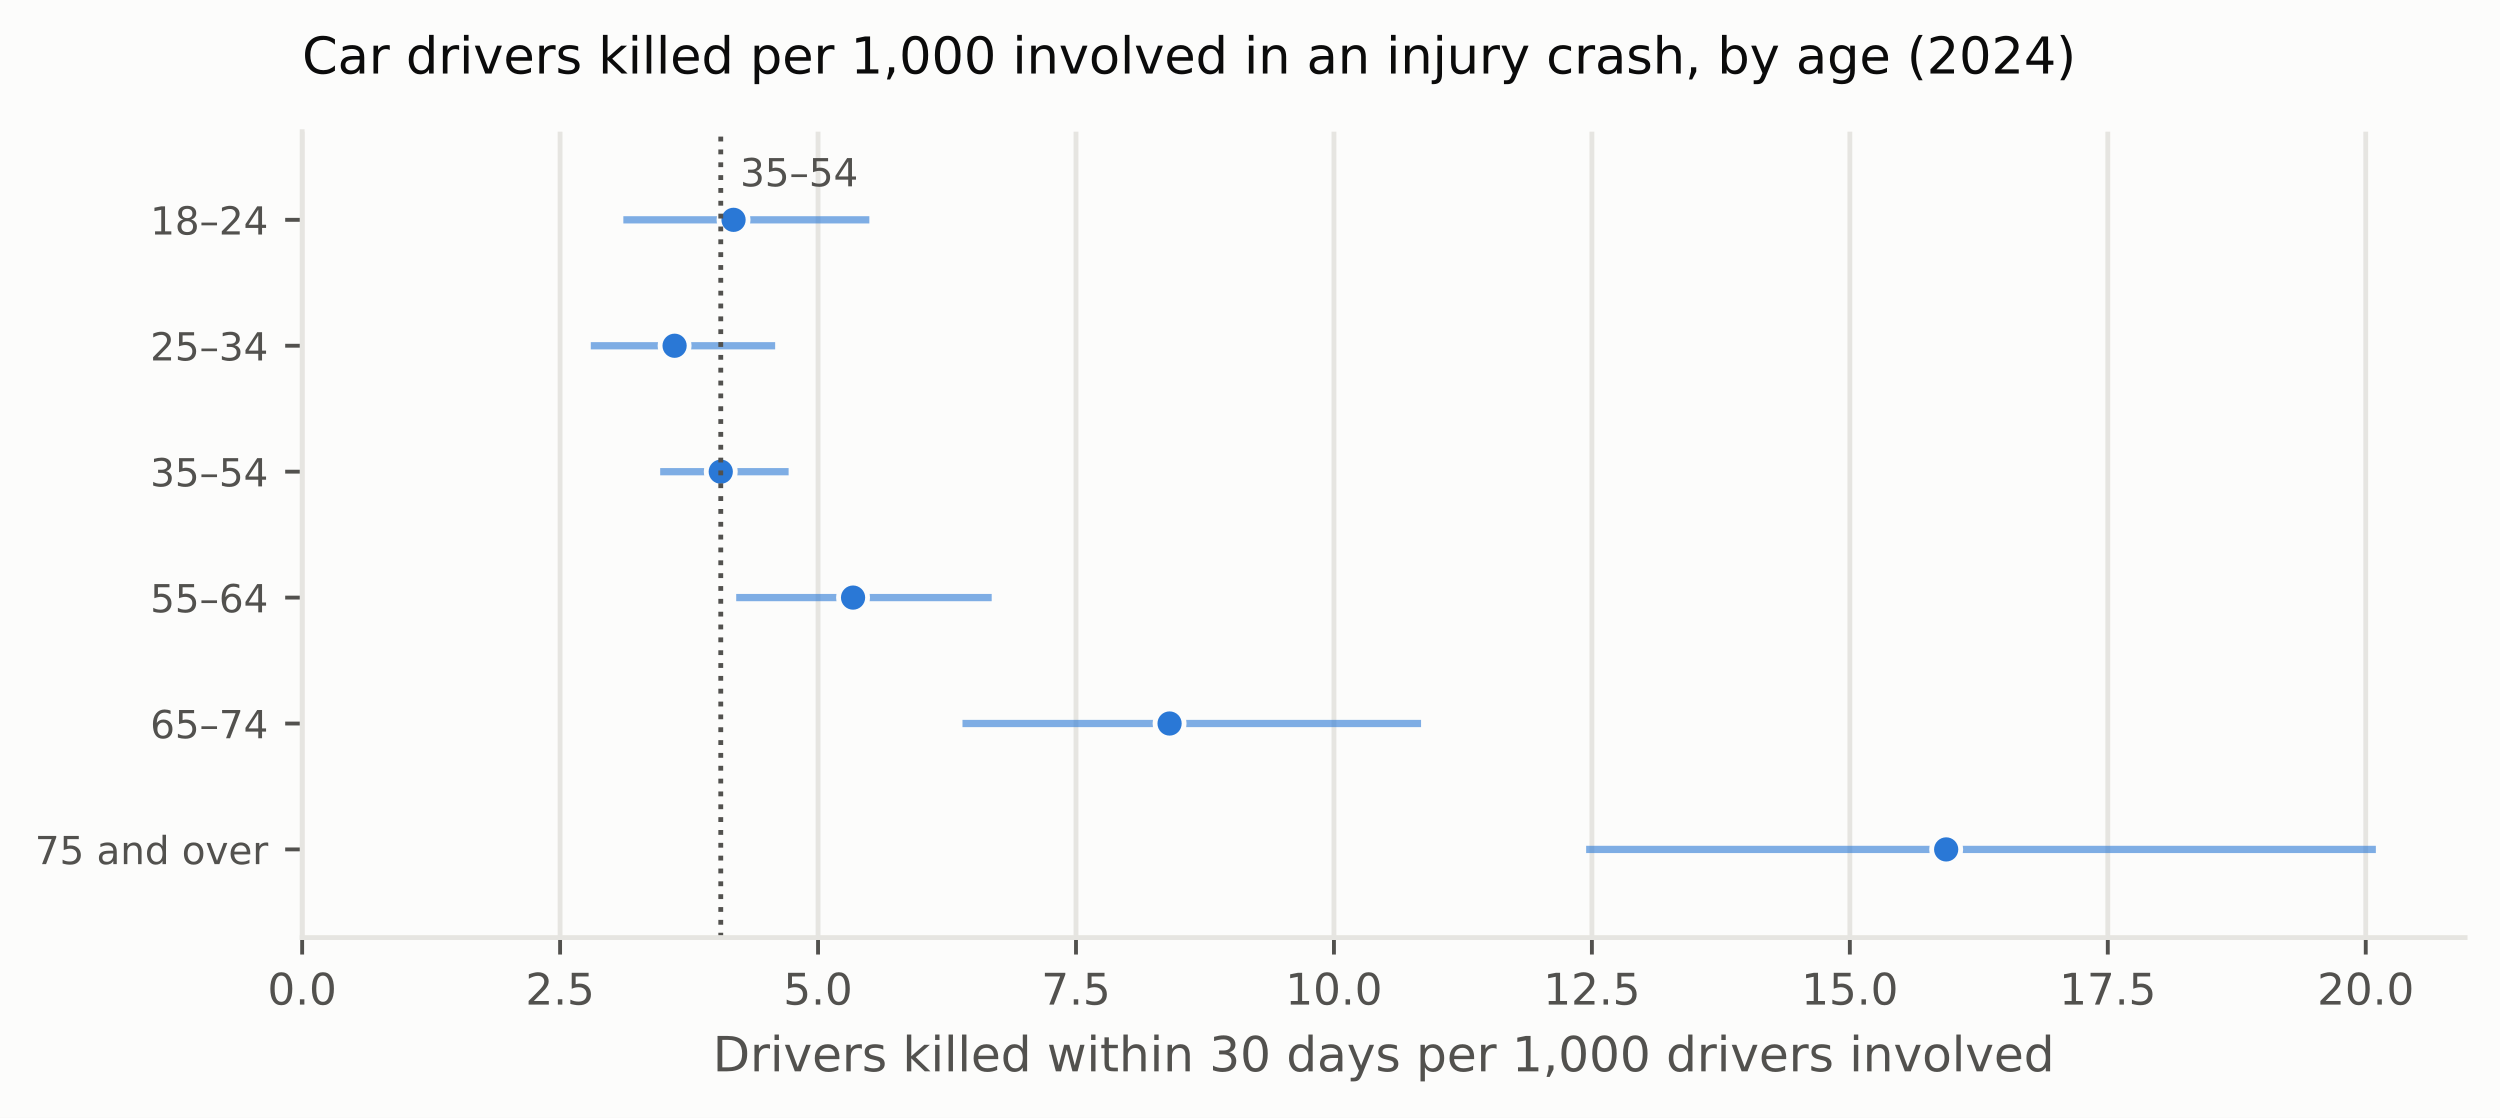
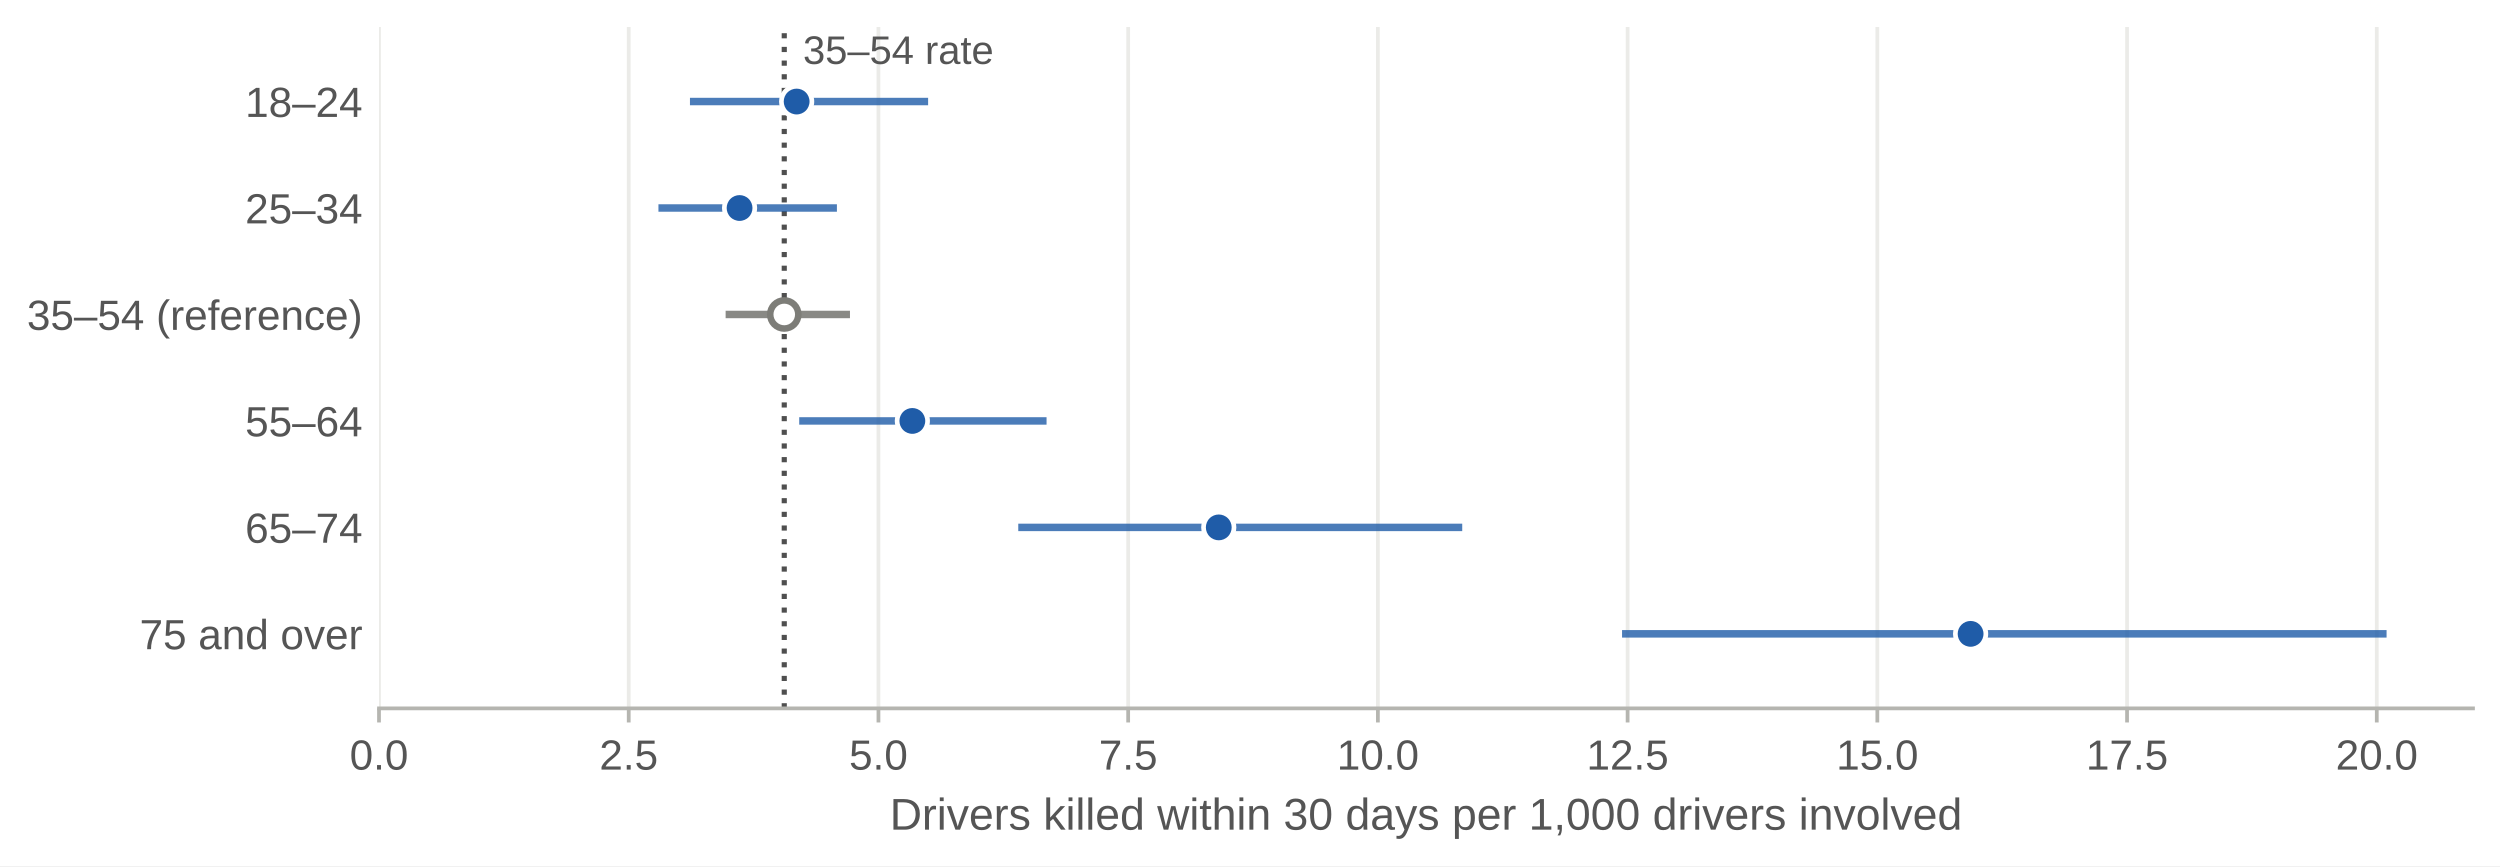
- <svg xmlns="http://www.w3.org/2000/svg" xmlns:xlink="http://www.w3.org/1999/xlink" width="515.957pt" height="230.699pt" viewBox="0 0 515.957 230.699" version="1.1">
+ <svg xmlns="http://www.w3.org/2000/svg" xmlns:xlink="http://www.w3.org/1999/xlink" width="532.956pt" height="184.635pt" viewBox="0 0 532.956 184.635" version="1.1">
  <defs>
    <style type="text/css">*{stroke-linejoin: round; stroke-linecap: butt}</style>
  </defs>
  <g id="figure_1">
    <g id="patch_1">
-       <path d="M 0 230.699  L 515.957 230.699  L 515.957 0  L 0 0  z " style="fill: #fcfcfb" />
+       <path d="M 0 184.635  L 532.956 184.635  L 532.956 0  L 0 0  z " style="fill: #ffffff" />
    </g>
    <g id="axes_1">
      <g id="patch_2">
-         <path d="M 62.358 193.498  L 508.757 193.498  L 508.757 27.178  L 62.358 27.178  z " style="fill: #fcfcfb" />
+         <path d="M 80.796 151.013  L 527.196 151.013  L 527.196 5.76  L 80.796 5.76  z " style="fill: #ffffff" />
      </g>
      <g id="matplotlib.axis_1">
        <g id="xtick_1">
          <g id="line2d_1">
-             <path d="M 62.358 193.498  L 62.358 27.178  " clip-path="url(#p1bc7594c0a)" style="fill: none; stroke: #e6e5e1; stroke-linecap: round" />
+             <path d="M 80.796 151.013  L 80.796 5.76  " clip-path="url(#p49c337d120)" style="fill: none; stroke: #ebebe8; stroke-width: 0.8; stroke-linecap: round" />
          </g>
          <g id="line2d_2">
            <defs>
-               <path id="m3a9c350e79" d="M 0 0  L 0 3.5  " style="stroke: #52514e; stroke-width: 0.8" />
+               <path id="md614d822b1" d="M 0 0  L 0 3  " style="stroke: #b5b5b0; stroke-width: 0.8" />
            </defs>
            <g>
-               <use xlink:href="#m3a9c350e79" x="62.358" y="193.498" style="fill: #52514e; stroke: #52514e; stroke-width: 0.8" />
+               <use xlink:href="#md614d822b1" x="80.796" y="151.013" style="fill: #b5b5b0; stroke: #b5b5b0; stroke-width: 0.8" />
            </g>
          </g>
          <g id="text_1">
-             <text style="font-size: 9px; font-family: 'DejaVu Sans', 'Bitstream Vera Sans', 'Computer Modern Sans Serif', 'Lucida Grande', 'Verdana', 'Geneva', 'Lucid', 'Arial', 'Helvetica', 'Avant Garde', sans-serif; text-anchor: middle; fill: #52514e" x="62.358" y="207.336" transform="rotate(-0 62.3575 207.3363)">0.0</text>
+             <text style="font-size: 9px; font-family: 'Arial', 'Liberation Sans', 'Helvetica', 'DejaVu Sans', sans-serif; text-anchor: middle; fill: #555555" x="80.796" y="164.065" transform="rotate(-0 80.79594 164.065)">0.0</text>
          </g>
        </g>
        <g id="xtick_2">
          <g id="line2d_3">
-             <path d="M 115.594 193.498  L 115.594 27.178  " clip-path="url(#p1bc7594c0a)" style="fill: none; stroke: #e6e5e1; stroke-linecap: round" />
+             <path d="M 134.032 151.013  L 134.032 5.76  " clip-path="url(#p49c337d120)" style="fill: none; stroke: #ebebe8; stroke-width: 0.8; stroke-linecap: round" />
          </g>
          <g id="line2d_4">
            <g>
-               <use xlink:href="#m3a9c350e79" x="115.594" y="193.498" style="fill: #52514e; stroke: #52514e; stroke-width: 0.8" />
+               <use xlink:href="#md614d822b1" x="134.032" y="151.013" style="fill: #b5b5b0; stroke: #b5b5b0; stroke-width: 0.8" />
            </g>
          </g>
          <g id="text_2">
-             <text style="font-size: 9px; font-family: 'DejaVu Sans', 'Bitstream Vera Sans', 'Computer Modern Sans Serif', 'Lucida Grande', 'Verdana', 'Geneva', 'Lucid', 'Arial', 'Helvetica', 'Avant Garde', sans-serif; text-anchor: middle; fill: #52514e" x="115.594" y="207.336" transform="rotate(-0 115.594 207.3363)">2.5</text>
+             <text style="font-size: 9px; font-family: 'Arial', 'Liberation Sans', 'Helvetica', 'DejaVu Sans', sans-serif; text-anchor: middle; fill: #555555" x="134.032" y="164.065" transform="rotate(-0 134.0324 164.065)">2.5</text>
          </g>
        </g>
        <g id="xtick_3">
          <g id="line2d_5">
-             <path d="M 168.83 193.498  L 168.83 27.178  " clip-path="url(#p1bc7594c0a)" style="fill: none; stroke: #e6e5e1; stroke-linecap: round" />
+             <path d="M 187.269 151.013  L 187.269 5.76  " clip-path="url(#p49c337d120)" style="fill: none; stroke: #ebebe8; stroke-width: 0.8; stroke-linecap: round" />
          </g>
          <g id="line2d_6">
            <g>
-               <use xlink:href="#m3a9c350e79" x="168.83" y="193.498" style="fill: #52514e; stroke: #52514e; stroke-width: 0.8" />
+               <use xlink:href="#md614d822b1" x="187.269" y="151.013" style="fill: #b5b5b0; stroke: #b5b5b0; stroke-width: 0.8" />
            </g>
          </g>
          <g id="text_3">
-             <text style="font-size: 9px; font-family: 'DejaVu Sans', 'Bitstream Vera Sans', 'Computer Modern Sans Serif', 'Lucida Grande', 'Verdana', 'Geneva', 'Lucid', 'Arial', 'Helvetica', 'Avant Garde', sans-serif; text-anchor: middle; fill: #52514e" x="168.83" y="207.336" transform="rotate(-0 168.8305 207.3363)">5.0</text>
+             <text style="font-size: 9px; font-family: 'Arial', 'Liberation Sans', 'Helvetica', 'DejaVu Sans', sans-serif; text-anchor: middle; fill: #555555" x="187.269" y="164.065" transform="rotate(-0 187.2689 164.065)">5.0</text>
          </g>
        </g>
        <g id="xtick_4">
          <g id="line2d_7">
-             <path d="M 222.067 193.498  L 222.067 27.178  " clip-path="url(#p1bc7594c0a)" style="fill: none; stroke: #e6e5e1; stroke-linecap: round" />
+             <path d="M 240.505 151.013  L 240.505 5.76  " clip-path="url(#p49c337d120)" style="fill: none; stroke: #ebebe8; stroke-width: 0.8; stroke-linecap: round" />
          </g>
          <g id="line2d_8">
            <g>
-               <use xlink:href="#m3a9c350e79" x="222.067" y="193.498" style="fill: #52514e; stroke: #52514e; stroke-width: 0.8" />
+               <use xlink:href="#md614d822b1" x="240.505" y="151.013" style="fill: #b5b5b0; stroke: #b5b5b0; stroke-width: 0.8" />
            </g>
          </g>
          <g id="text_4">
-             <text style="font-size: 9px; font-family: 'DejaVu Sans', 'Bitstream Vera Sans', 'Computer Modern Sans Serif', 'Lucida Grande', 'Verdana', 'Geneva', 'Lucid', 'Arial', 'Helvetica', 'Avant Garde', sans-serif; text-anchor: middle; fill: #52514e" x="222.067" y="207.336" transform="rotate(-0 222.067 207.3363)">7.5</text>
+             <text style="font-size: 9px; font-family: 'Arial', 'Liberation Sans', 'Helvetica', 'DejaVu Sans', sans-serif; text-anchor: middle; fill: #555555" x="240.505" y="164.065" transform="rotate(-0 240.5054 164.065)">7.5</text>
          </g>
        </g>
        <g id="xtick_5">
          <g id="line2d_9">
-             <path d="M 275.303 193.498  L 275.303 27.178  " clip-path="url(#p1bc7594c0a)" style="fill: none; stroke: #e6e5e1; stroke-linecap: round" />
+             <path d="M 293.742 151.013  L 293.742 5.76  " clip-path="url(#p49c337d120)" style="fill: none; stroke: #ebebe8; stroke-width: 0.8; stroke-linecap: round" />
          </g>
          <g id="line2d_10">
            <g>
-               <use xlink:href="#m3a9c350e79" x="275.303" y="193.498" style="fill: #52514e; stroke: #52514e; stroke-width: 0.8" />
+               <use xlink:href="#md614d822b1" x="293.742" y="151.013" style="fill: #b5b5b0; stroke: #b5b5b0; stroke-width: 0.8" />
            </g>
          </g>
          <g id="text_5">
-             <text style="font-size: 9px; font-family: 'DejaVu Sans', 'Bitstream Vera Sans', 'Computer Modern Sans Serif', 'Lucida Grande', 'Verdana', 'Geneva', 'Lucid', 'Arial', 'Helvetica', 'Avant Garde', sans-serif; text-anchor: middle; fill: #52514e" x="275.303" y="207.336" transform="rotate(-0 275.3035 207.3363)">10.0</text>
+             <text style="font-size: 9px; font-family: 'Arial', 'Liberation Sans', 'Helvetica', 'DejaVu Sans', sans-serif; text-anchor: middle; fill: #555555" x="293.742" y="164.065" transform="rotate(-0 293.7419 164.065)">10.0</text>
          </g>
        </g>
        <g id="xtick_6">
          <g id="line2d_11">
-             <path d="M 328.54 193.498  L 328.54 27.178  " clip-path="url(#p1bc7594c0a)" style="fill: none; stroke: #e6e5e1; stroke-linecap: round" />
+             <path d="M 346.978 151.013  L 346.978 5.76  " clip-path="url(#p49c337d120)" style="fill: none; stroke: #ebebe8; stroke-width: 0.8; stroke-linecap: round" />
          </g>
          <g id="line2d_12">
            <g>
-               <use xlink:href="#m3a9c350e79" x="328.54" y="193.498" style="fill: #52514e; stroke: #52514e; stroke-width: 0.8" />
+               <use xlink:href="#md614d822b1" x="346.978" y="151.013" style="fill: #b5b5b0; stroke: #b5b5b0; stroke-width: 0.8" />
            </g>
          </g>
          <g id="text_6">
-             <text style="font-size: 9px; font-family: 'DejaVu Sans', 'Bitstream Vera Sans', 'Computer Modern Sans Serif', 'Lucida Grande', 'Verdana', 'Geneva', 'Lucid', 'Arial', 'Helvetica', 'Avant Garde', sans-serif; text-anchor: middle; fill: #52514e" x="328.54" y="207.336" transform="rotate(-0 328.54 207.3363)">12.5</text>
+             <text style="font-size: 9px; font-family: 'Arial', 'Liberation Sans', 'Helvetica', 'DejaVu Sans', sans-serif; text-anchor: middle; fill: #555555" x="346.978" y="164.065" transform="rotate(-0 346.9784 164.065)">12.5</text>
          </g>
        </g>
        <g id="xtick_7">
          <g id="line2d_13">
-             <path d="M 381.776 193.498  L 381.776 27.178  " clip-path="url(#p1bc7594c0a)" style="fill: none; stroke: #e6e5e1; stroke-linecap: round" />
+             <path d="M 400.215 151.013  L 400.215 5.76  " clip-path="url(#p49c337d120)" style="fill: none; stroke: #ebebe8; stroke-width: 0.8; stroke-linecap: round" />
          </g>
          <g id="line2d_14">
            <g>
-               <use xlink:href="#m3a9c350e79" x="381.776" y="193.498" style="fill: #52514e; stroke: #52514e; stroke-width: 0.8" />
+               <use xlink:href="#md614d822b1" x="400.215" y="151.013" style="fill: #b5b5b0; stroke: #b5b5b0; stroke-width: 0.8" />
            </g>
          </g>
          <g id="text_7">
-             <text style="font-size: 9px; font-family: 'DejaVu Sans', 'Bitstream Vera Sans', 'Computer Modern Sans Serif', 'Lucida Grande', 'Verdana', 'Geneva', 'Lucid', 'Arial', 'Helvetica', 'Avant Garde', sans-serif; text-anchor: middle; fill: #52514e" x="381.776" y="207.336" transform="rotate(-0 381.7765 207.3363)">15.0</text>
+             <text style="font-size: 9px; font-family: 'Arial', 'Liberation Sans', 'Helvetica', 'DejaVu Sans', sans-serif; text-anchor: middle; fill: #555555" x="400.215" y="164.065" transform="rotate(-0 400.2149 164.065)">15.0</text>
          </g>
        </g>
        <g id="xtick_8">
          <g id="line2d_15">
-             <path d="M 435.013 193.498  L 435.013 27.178  " clip-path="url(#p1bc7594c0a)" style="fill: none; stroke: #e6e5e1; stroke-linecap: round" />
+             <path d="M 453.451 151.013  L 453.451 5.76  " clip-path="url(#p49c337d120)" style="fill: none; stroke: #ebebe8; stroke-width: 0.8; stroke-linecap: round" />
          </g>
          <g id="line2d_16">
            <g>
-               <use xlink:href="#m3a9c350e79" x="435.013" y="193.498" style="fill: #52514e; stroke: #52514e; stroke-width: 0.8" />
+               <use xlink:href="#md614d822b1" x="453.451" y="151.013" style="fill: #b5b5b0; stroke: #b5b5b0; stroke-width: 0.8" />
            </g>
          </g>
          <g id="text_8">
-             <text style="font-size: 9px; font-family: 'DejaVu Sans', 'Bitstream Vera Sans', 'Computer Modern Sans Serif', 'Lucida Grande', 'Verdana', 'Geneva', 'Lucid', 'Arial', 'Helvetica', 'Avant Garde', sans-serif; text-anchor: middle; fill: #52514e" x="435.013" y="207.336" transform="rotate(-0 435.013 207.3363)">17.5</text>
+             <text style="font-size: 9px; font-family: 'Arial', 'Liberation Sans', 'Helvetica', 'DejaVu Sans', sans-serif; text-anchor: middle; fill: #555555" x="453.451" y="164.065" transform="rotate(-0 453.4514 164.065)">17.5</text>
          </g>
        </g>
        <g id="xtick_9">
          <g id="line2d_17">
-             <path d="M 488.249 193.498  L 488.249 27.178  " clip-path="url(#p1bc7594c0a)" style="fill: none; stroke: #e6e5e1; stroke-linecap: round" />
+             <path d="M 506.688 151.013  L 506.688 5.76  " clip-path="url(#p49c337d120)" style="fill: none; stroke: #ebebe8; stroke-width: 0.8; stroke-linecap: round" />
          </g>
          <g id="line2d_18">
            <g>
-               <use xlink:href="#m3a9c350e79" x="488.249" y="193.498" style="fill: #52514e; stroke: #52514e; stroke-width: 0.8" />
+               <use xlink:href="#md614d822b1" x="506.688" y="151.013" style="fill: #b5b5b0; stroke: #b5b5b0; stroke-width: 0.8" />
            </g>
          </g>
          <g id="text_9">
-             <text style="font-size: 9px; font-family: 'DejaVu Sans', 'Bitstream Vera Sans', 'Computer Modern Sans Serif', 'Lucida Grande', 'Verdana', 'Geneva', 'Lucid', 'Arial', 'Helvetica', 'Avant Garde', sans-serif; text-anchor: middle; fill: #52514e" x="488.249" y="207.336" transform="rotate(-0 488.2495 207.3363)">20.0</text>
+             <text style="font-size: 9px; font-family: 'Arial', 'Liberation Sans', 'Helvetica', 'DejaVu Sans', sans-serif; text-anchor: middle; fill: #555555" x="506.688" y="164.065" transform="rotate(-0 506.6879 164.065)">20.0</text>
          </g>
        </g>
        <g id="text_10">
-           <text style="font-size: 10px; font-family: 'DejaVu Sans', 'Bitstream Vera Sans', 'Computer Modern Sans Serif', 'Lucida Grande', 'Verdana', 'Geneva', 'Lucid', 'Arial', 'Helvetica', 'Avant Garde', sans-serif; text-anchor: middle; fill: #52514e" x="285.558" y="221.097" transform="rotate(-0 285.5575 221.0968)">Drivers killed within 30 days per 1,000 drivers involved</text>
+           <text style="font-size: 9.5px; font-family: 'Arial', 'Liberation Sans', 'Helvetica', 'DejaVu Sans', sans-serif; text-anchor: middle; fill: #555555" x="303.996" y="176.875" transform="rotate(-0 303.9959 176.8753)">Drivers killed within 30 days per 1,000 drivers involved</text>
        </g>
      </g>
      <g id="matplotlib.axis_2">
        <g id="ytick_1">
-           <g id="line2d_19">
-             <defs>
-               <path id="mdd3c75259f" d="M 0 0  L -3.5 0  " style="stroke: #52514e; stroke-width: 0.8" />
-             </defs>
-             <g>
-               <use xlink:href="#mdd3c75259f" x="62.358" y="175.307" style="fill: #52514e; stroke: #52514e; stroke-width: 0.8" />
-             </g>
-           </g>
+           <g id="line2d_19" />
          <g id="text_11">
-             <text style="font-size: 8px; font-family: 'DejaVu Sans', 'Bitstream Vera Sans', 'Computer Modern Sans Serif', 'Lucida Grande', 'Verdana', 'Geneva', 'Lucid', 'Arial', 'Helvetica', 'Avant Garde', sans-serif; text-anchor: end; fill: #52514e" x="55.358" y="178.346" transform="rotate(-0 55.3575 178.3465)">75 and over</text>
+             <text style="font-size: 9px; font-family: 'Arial', 'Liberation Sans', 'Helvetica', 'DejaVu Sans', sans-serif; text-anchor: end; fill: #555555" x="77.296" y="24.923" transform="rotate(-0 77.29594 24.92315)">18–24</text>
          </g>
        </g>
        <g id="ytick_2">
-           <g id="line2d_20">
-             <g>
-               <use xlink:href="#mdd3c75259f" x="62.358" y="149.32" style="fill: #52514e; stroke: #52514e; stroke-width: 0.8" />
-             </g>
-           </g>
+           <g id="line2d_20" />
          <g id="text_12">
-             <text style="font-size: 8px; font-family: 'DejaVu Sans', 'Bitstream Vera Sans', 'Computer Modern Sans Serif', 'Lucida Grande', 'Verdana', 'Geneva', 'Lucid', 'Arial', 'Helvetica', 'Avant Garde', sans-serif; text-anchor: end; fill: #52514e" x="55.358" y="152.359" transform="rotate(-0 55.3575 152.3587)">65–74</text>
+             <text style="font-size: 9px; font-family: 'Arial', 'Liberation Sans', 'Helvetica', 'DejaVu Sans', sans-serif; text-anchor: end; fill: #555555" x="77.296" y="47.619" transform="rotate(-0 77.29594 47.6189)">25–34</text>
          </g>
        </g>
        <g id="ytick_3">
-           <g id="line2d_21">
-             <g>
-               <use xlink:href="#mdd3c75259f" x="62.358" y="123.332" style="fill: #52514e; stroke: #52514e; stroke-width: 0.8" />
-             </g>
-           </g>
+           <g id="line2d_21" />
          <g id="text_13">
-             <text style="font-size: 8px; font-family: 'DejaVu Sans', 'Bitstream Vera Sans', 'Computer Modern Sans Serif', 'Lucida Grande', 'Verdana', 'Geneva', 'Lucid', 'Arial', 'Helvetica', 'Avant Garde', sans-serif; text-anchor: end; fill: #52514e" x="55.358" y="126.371" transform="rotate(-0 55.3575 126.3712)">55–64</text>
+             <text style="font-size: 9px; font-family: 'Arial', 'Liberation Sans', 'Helvetica', 'DejaVu Sans', sans-serif; text-anchor: end; fill: #555555" x="77.296" y="70.315" transform="rotate(-0 77.29594 70.31465)">35–54 (reference)</text>
          </g>
        </g>
        <g id="ytick_4">
-           <g id="line2d_22">
-             <g>
-               <use xlink:href="#mdd3c75259f" x="62.358" y="97.345" style="fill: #52514e; stroke: #52514e; stroke-width: 0.8" />
-             </g>
-           </g>
+           <g id="line2d_22" />
          <g id="text_14">
-             <text style="font-size: 8px; font-family: 'DejaVu Sans', 'Bitstream Vera Sans', 'Computer Modern Sans Serif', 'Lucida Grande', 'Verdana', 'Geneva', 'Lucid', 'Arial', 'Helvetica', 'Avant Garde', sans-serif; text-anchor: end; fill: #52514e" x="55.358" y="100.384" transform="rotate(-0 55.3575 100.3837)">35–54</text>
+             <text style="font-size: 9px; font-family: 'Arial', 'Liberation Sans', 'Helvetica', 'DejaVu Sans', sans-serif; text-anchor: end; fill: #555555" x="77.296" y="93.01" transform="rotate(-0 77.29594 93.0104)">55–64</text>
          </g>
        </g>
        <g id="ytick_5">
-           <g id="line2d_23">
-             <g>
-               <use xlink:href="#mdd3c75259f" x="62.358" y="71.357" style="fill: #52514e; stroke: #52514e; stroke-width: 0.8" />
-             </g>
-           </g>
+           <g id="line2d_23" />
          <g id="text_15">
-             <text style="font-size: 8px; font-family: 'DejaVu Sans', 'Bitstream Vera Sans', 'Computer Modern Sans Serif', 'Lucida Grande', 'Verdana', 'Geneva', 'Lucid', 'Arial', 'Helvetica', 'Avant Garde', sans-serif; text-anchor: end; fill: #52514e" x="55.358" y="74.396" transform="rotate(-0 55.3575 74.39617)">25–34</text>
+             <text style="font-size: 9px; font-family: 'Arial', 'Liberation Sans', 'Helvetica', 'DejaVu Sans', sans-serif; text-anchor: end; fill: #555555" x="77.296" y="115.706" transform="rotate(-0 77.29594 115.7061)">65–74</text>
          </g>
        </g>
        <g id="ytick_6">
-           <g id="line2d_24">
-             <g>
-               <use xlink:href="#mdd3c75259f" x="62.358" y="45.37" style="fill: #52514e; stroke: #52514e; stroke-width: 0.8" />
-             </g>
-           </g>
+           <g id="line2d_24" />
          <g id="text_16">
-             <text style="font-size: 8px; font-family: 'DejaVu Sans', 'Bitstream Vera Sans', 'Computer Modern Sans Serif', 'Lucida Grande', 'Verdana', 'Geneva', 'Lucid', 'Arial', 'Helvetica', 'Avant Garde', sans-serif; text-anchor: end; fill: #52514e" x="55.358" y="48.409" transform="rotate(-0 55.3575 48.40867)">18–24</text>
-           </g>
-         </g>
+             <text style="font-size: 9px; font-family: 'Arial', 'Liberation Sans', 'Helvetica', 'DejaVu Sans', sans-serif; text-anchor: end; fill: #555555" x="77.296" y="138.402" transform="rotate(-0 77.29594 138.4019)">75 and over</text>
+           </g>
+         </g>
+       </g>
+       <g id="line2d_25">
+         <path d="M 167.19 151.013  L 167.19 5.76  " clip-path="url(#p49c337d120)" style="fill: none; stroke-dasharray: 1.1,1.815; stroke-dashoffset: 0; stroke: #4f4f4f; stroke-width: 1.1" />
      </g>
      <g id="LineCollection_1">
-         <path d="M 327.353 175.307  L 490.337 175.307  " clip-path="url(#p1bc7594c0a)" style="fill: none; stroke: #2a78d6; stroke-opacity: 0.6; stroke-width: 1.5" />
-         <path d="M 198.638 149.32  L 293.284 149.32  " clip-path="url(#p1bc7594c0a)" style="fill: none; stroke: #2a78d6; stroke-opacity: 0.6; stroke-width: 1.5" />
-         <path d="M 151.939 123.332  L 204.669 123.332  " clip-path="url(#p1bc7594c0a)" style="fill: none; stroke: #2a78d6; stroke-opacity: 0.6; stroke-width: 1.5" />
-         <path d="M 136.252 97.345  L 162.759 97.345  " clip-path="url(#p1bc7594c0a)" style="fill: none; stroke: #2a78d6; stroke-opacity: 0.6; stroke-width: 1.5" />
-         <path d="M 121.929 71.357  L 159.977 71.357  " clip-path="url(#p1bc7594c0a)" style="fill: none; stroke: #2a78d6; stroke-opacity: 0.6; stroke-width: 1.5" />
-         <path d="M 128.648 45.37  L 179.419 45.37  " clip-path="url(#p1bc7594c0a)" style="fill: none; stroke: #2a78d6; stroke-opacity: 0.6; stroke-width: 1.5" />
-       </g>
-       <g id="line2d_25">
+         <path d="M 147.087 21.647  L 197.858 21.647  " clip-path="url(#p49c337d120)" style="fill: none; stroke: #1f5ca8; stroke-opacity: 0.8; stroke-width: 1.6" />
+         <path d="M 140.367 44.343  L 178.415 44.343  " clip-path="url(#p49c337d120)" style="fill: none; stroke: #1f5ca8; stroke-opacity: 0.8; stroke-width: 1.6" />
+         <path d="M 170.378 89.734  L 223.107 89.734  " clip-path="url(#p49c337d120)" style="fill: none; stroke: #1f5ca8; stroke-opacity: 0.8; stroke-width: 1.6" />
+         <path d="M 217.076 112.43  L 311.722 112.43  " clip-path="url(#p49c337d120)" style="fill: none; stroke: #1f5ca8; stroke-opacity: 0.8; stroke-width: 1.6" />
+         <path d="M 345.791 135.126  L 508.776 135.126  " clip-path="url(#p49c337d120)" style="fill: none; stroke: #1f5ca8; stroke-opacity: 0.8; stroke-width: 1.6" />
+       </g>
+       <g id="LineCollection_2">
+         <path d="M 154.691 67.039  L 181.198 67.039  " clip-path="url(#p49c337d120)" style="fill: none; stroke: #7d7d78; stroke-opacity: 0.9; stroke-width: 1.6" />
+       </g>
+       <g id="patch_3">
+         <path d="M 80.796 151.013  L 527.196 151.013  " style="fill: none; stroke: #b5b5b0; stroke-width: 0.8; stroke-linejoin: miter; stroke-linecap: square" />
+       </g>
+       <g id="line2d_26">
        <defs>
-           <path id="m46226ccf0c" d="M 0 3  C 0.796 3 1.559 2.684 2.121 2.121  C 2.684 1.559 3 0.796 3 0  C 3 -0.796 2.684 -1.559 2.121 -2.121  C 1.559 -2.684 0.796 -3 0 -3  C -0.796 -3 -1.559 -2.684 -2.121 -2.121  C -2.684 -1.559 -3 -0.796 -3 0  C -3 0.796 -2.684 1.559 -2.121 2.121  C -1.559 2.684 -0.796 3 0 3  z " style="stroke: #fcfcfb" />
+           <path id="m996aca2383" d="M 0 3.25  C 0.862 3.25 1.689 2.908 2.298 2.298  C 2.908 1.689 3.25 0.862 3.25 0  C 3.25 -0.862 2.908 -1.689 2.298 -2.298  C 1.689 -2.908 0.862 -3.25 0 -3.25  C -0.862 -3.25 -1.689 -2.908 -2.298 -2.298  C -2.908 -1.689 -3.25 -0.862 -3.25 0  C -3.25 0.862 -2.908 1.689 -2.298 2.298  C -1.689 2.908 -0.862 3.25 0 3.25  z " style="stroke: #ffffff" />
        </defs>
-         <g clip-path="url(#p1bc7594c0a)">
-           <use xlink:href="#m46226ccf0c" x="401.657" y="175.307" style="fill: #2a78d6; stroke: #fcfcfb" />
-           <use xlink:href="#m46226ccf0c" x="241.38" y="149.32" style="fill: #2a78d6; stroke: #fcfcfb" />
-           <use xlink:href="#m46226ccf0c" x="176.056" y="123.332" style="fill: #2a78d6; stroke: #fcfcfb" />
-           <use xlink:href="#m46226ccf0c" x="148.752" y="97.345" style="fill: #2a78d6; stroke: #fcfcfb" />
-           <use xlink:href="#m46226ccf0c" x="139.225" y="71.357" style="fill: #2a78d6; stroke: #fcfcfb" />
-           <use xlink:href="#m46226ccf0c" x="151.391" y="45.37" style="fill: #2a78d6; stroke: #fcfcfb" />
-         </g>
-       </g>
-       <g id="line2d_26">
-         <path d="M 148.752 193.498  L 148.752 27.178  " clip-path="url(#p1bc7594c0a)" style="fill: none; stroke-dasharray: 1,1.65; stroke-dashoffset: 0; stroke: #52514e" />
-       </g>
-       <g id="patch_3">
-         <path d="M 62.358 193.498  L 62.358 27.178  " style="fill: none; stroke: #e6e5e1; stroke-linejoin: miter; stroke-linecap: square" />
-       </g>
-       <g id="patch_4">
-         <path d="M 62.358 193.498  L 508.757 193.498  " style="fill: none; stroke: #e6e5e1; stroke-linejoin: miter; stroke-linecap: square" />
+         <g clip-path="url(#p49c337d120)">
+           <use xlink:href="#m996aca2383" x="169.829" y="21.647" style="fill: #1f5ca8; stroke: #ffffff" />
+           <use xlink:href="#m996aca2383" x="157.663" y="44.343" style="fill: #1f5ca8; stroke: #ffffff" />
+           <use xlink:href="#m996aca2383" x="194.495" y="89.734" style="fill: #1f5ca8; stroke: #ffffff" />
+           <use xlink:href="#m996aca2383" x="259.819" y="112.43" style="fill: #1f5ca8; stroke: #ffffff" />
+           <use xlink:href="#m996aca2383" x="420.095" y="135.126" style="fill: #1f5ca8; stroke: #ffffff" />
+         </g>
+       </g>
+       <g id="line2d_27">
+         <defs>
+           <path id="me0401ccb1f" d="M 0 3  C 0.796 3 1.559 2.684 2.121 2.121  C 2.684 1.559 3 0.796 3 0  C 3 -0.796 2.684 -1.559 2.121 -2.121  C 1.559 -2.684 0.796 -3 0 -3  C -0.796 -3 -1.559 -2.684 -2.121 -2.121  C -2.684 -1.559 -3 -0.796 -3 0  C -3 0.796 -2.684 1.559 -2.121 2.121  C -1.559 2.684 -0.796 3 0 3  z " style="stroke: #7d7d78; stroke-width: 1.4" />
+         </defs>
+         <g clip-path="url(#p49c337d120)">
+           <use xlink:href="#me0401ccb1f" x="167.19" y="67.039" style="fill: #ffffff; stroke: #7d7d78; stroke-width: 1.4" />
+         </g>
      </g>
      <g id="text_17">
-         <text style="font-size: 8px; font-family: 'DejaVu Sans', 'Bitstream Vera Sans', 'Computer Modern Sans Serif', 'Lucida Grande', 'Verdana', 'Geneva', 'Lucid', 'Arial', 'Helvetica', 'Avant Garde', sans-serif; text-anchor: start; fill: #52514e" x="152.752" y="38.454" transform="rotate(-0 152.7515 38.45398)">35–54</text>
-       </g>
-       <g id="text_18">
-         <text style="font-size: 10.5px; font-family: 'DejaVu Sans', 'Bitstream Vera Sans', 'Computer Modern Sans Serif', 'Lucida Grande', 'Verdana', 'Geneva', 'Lucid', 'Arial', 'Helvetica', 'Avant Garde', sans-serif; text-anchor: start; fill: #0b0b0b" x="62.358" y="15.178" transform="rotate(-0 62.3575 15.17836)">Car drivers killed per 1,000 involved in an injury crash, by age (2024)</text>
+         <text style="font-size: 8.5px; font-family: 'Arial', 'Liberation Sans', 'Helvetica', 'DejaVu Sans', sans-serif; text-anchor: start; fill: #555555" x="171.19" y="13.634" transform="rotate(-0 171.19 13.63364)">35–54 rate</text>
      </g>
    </g>
  </g>
  <defs>
-     <clipPath id="p1bc7594c0a">
-       <rect x="62.358" y="27.178" width="446.4" height="166.32" />
+     <clipPath id="p49c337d120">
+       <rect x="80.796" y="5.76" width="446.4" height="145.253" />
    </clipPath>
  </defs>
</svg>
